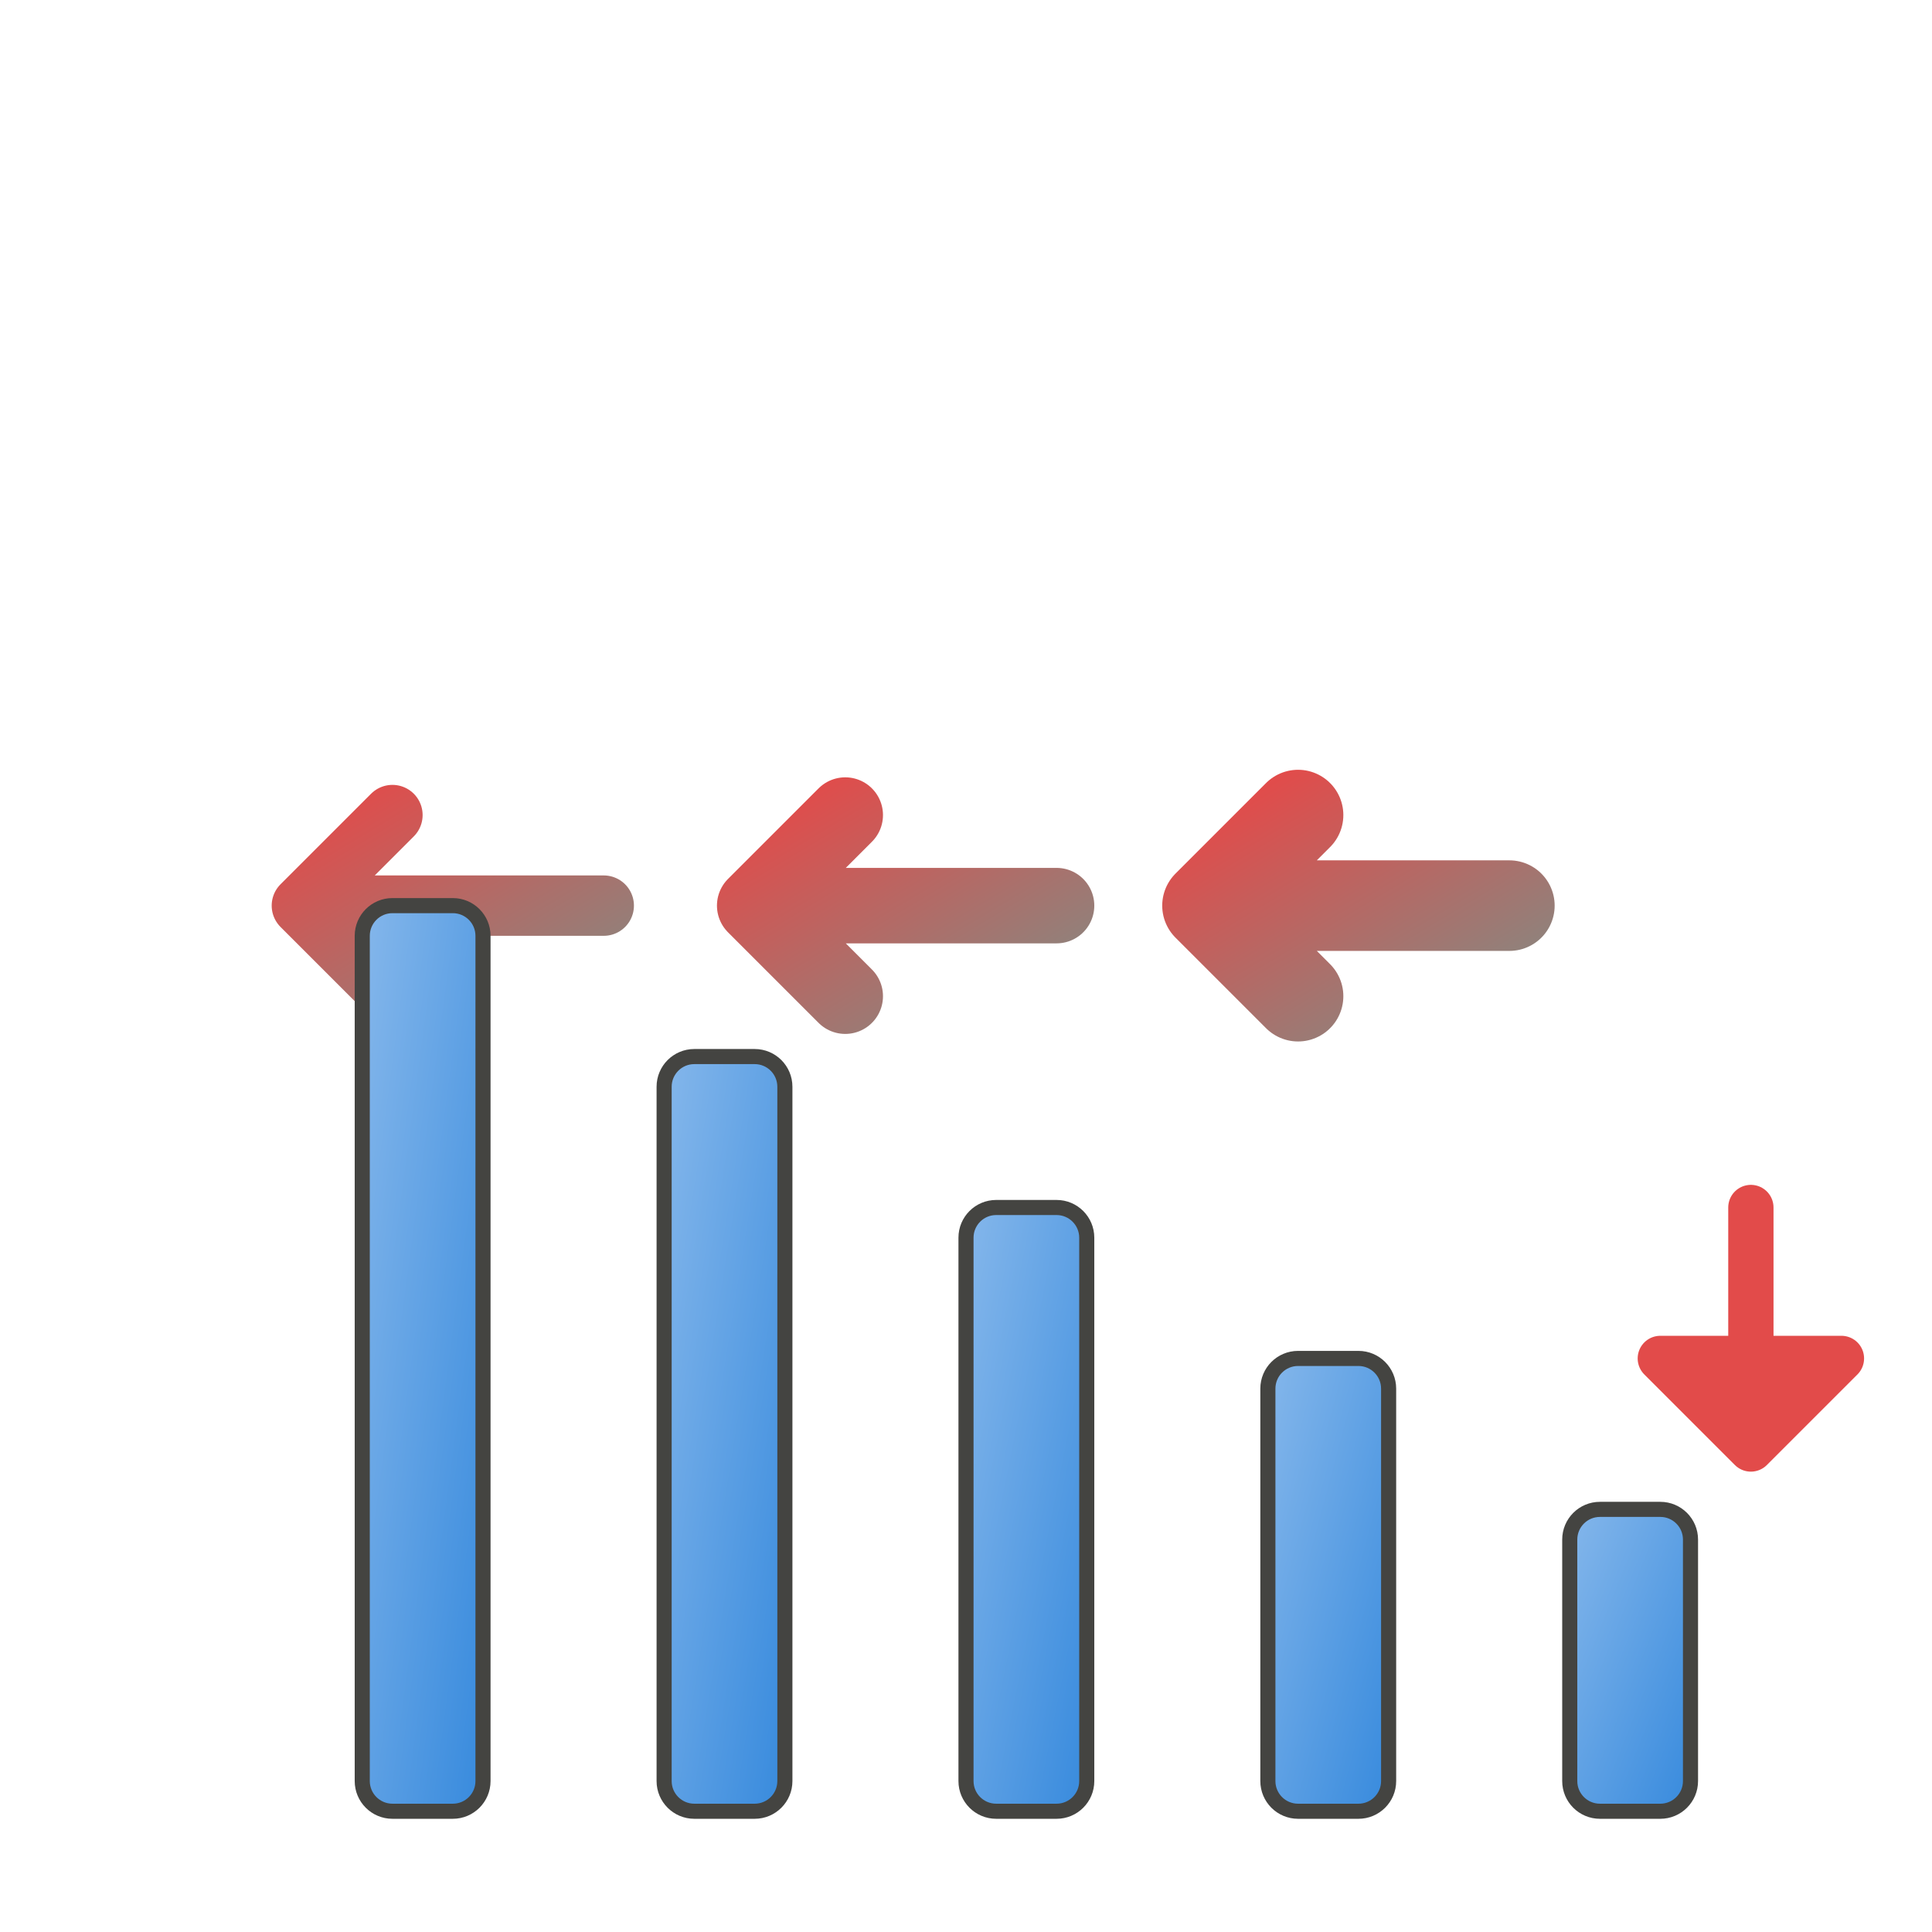
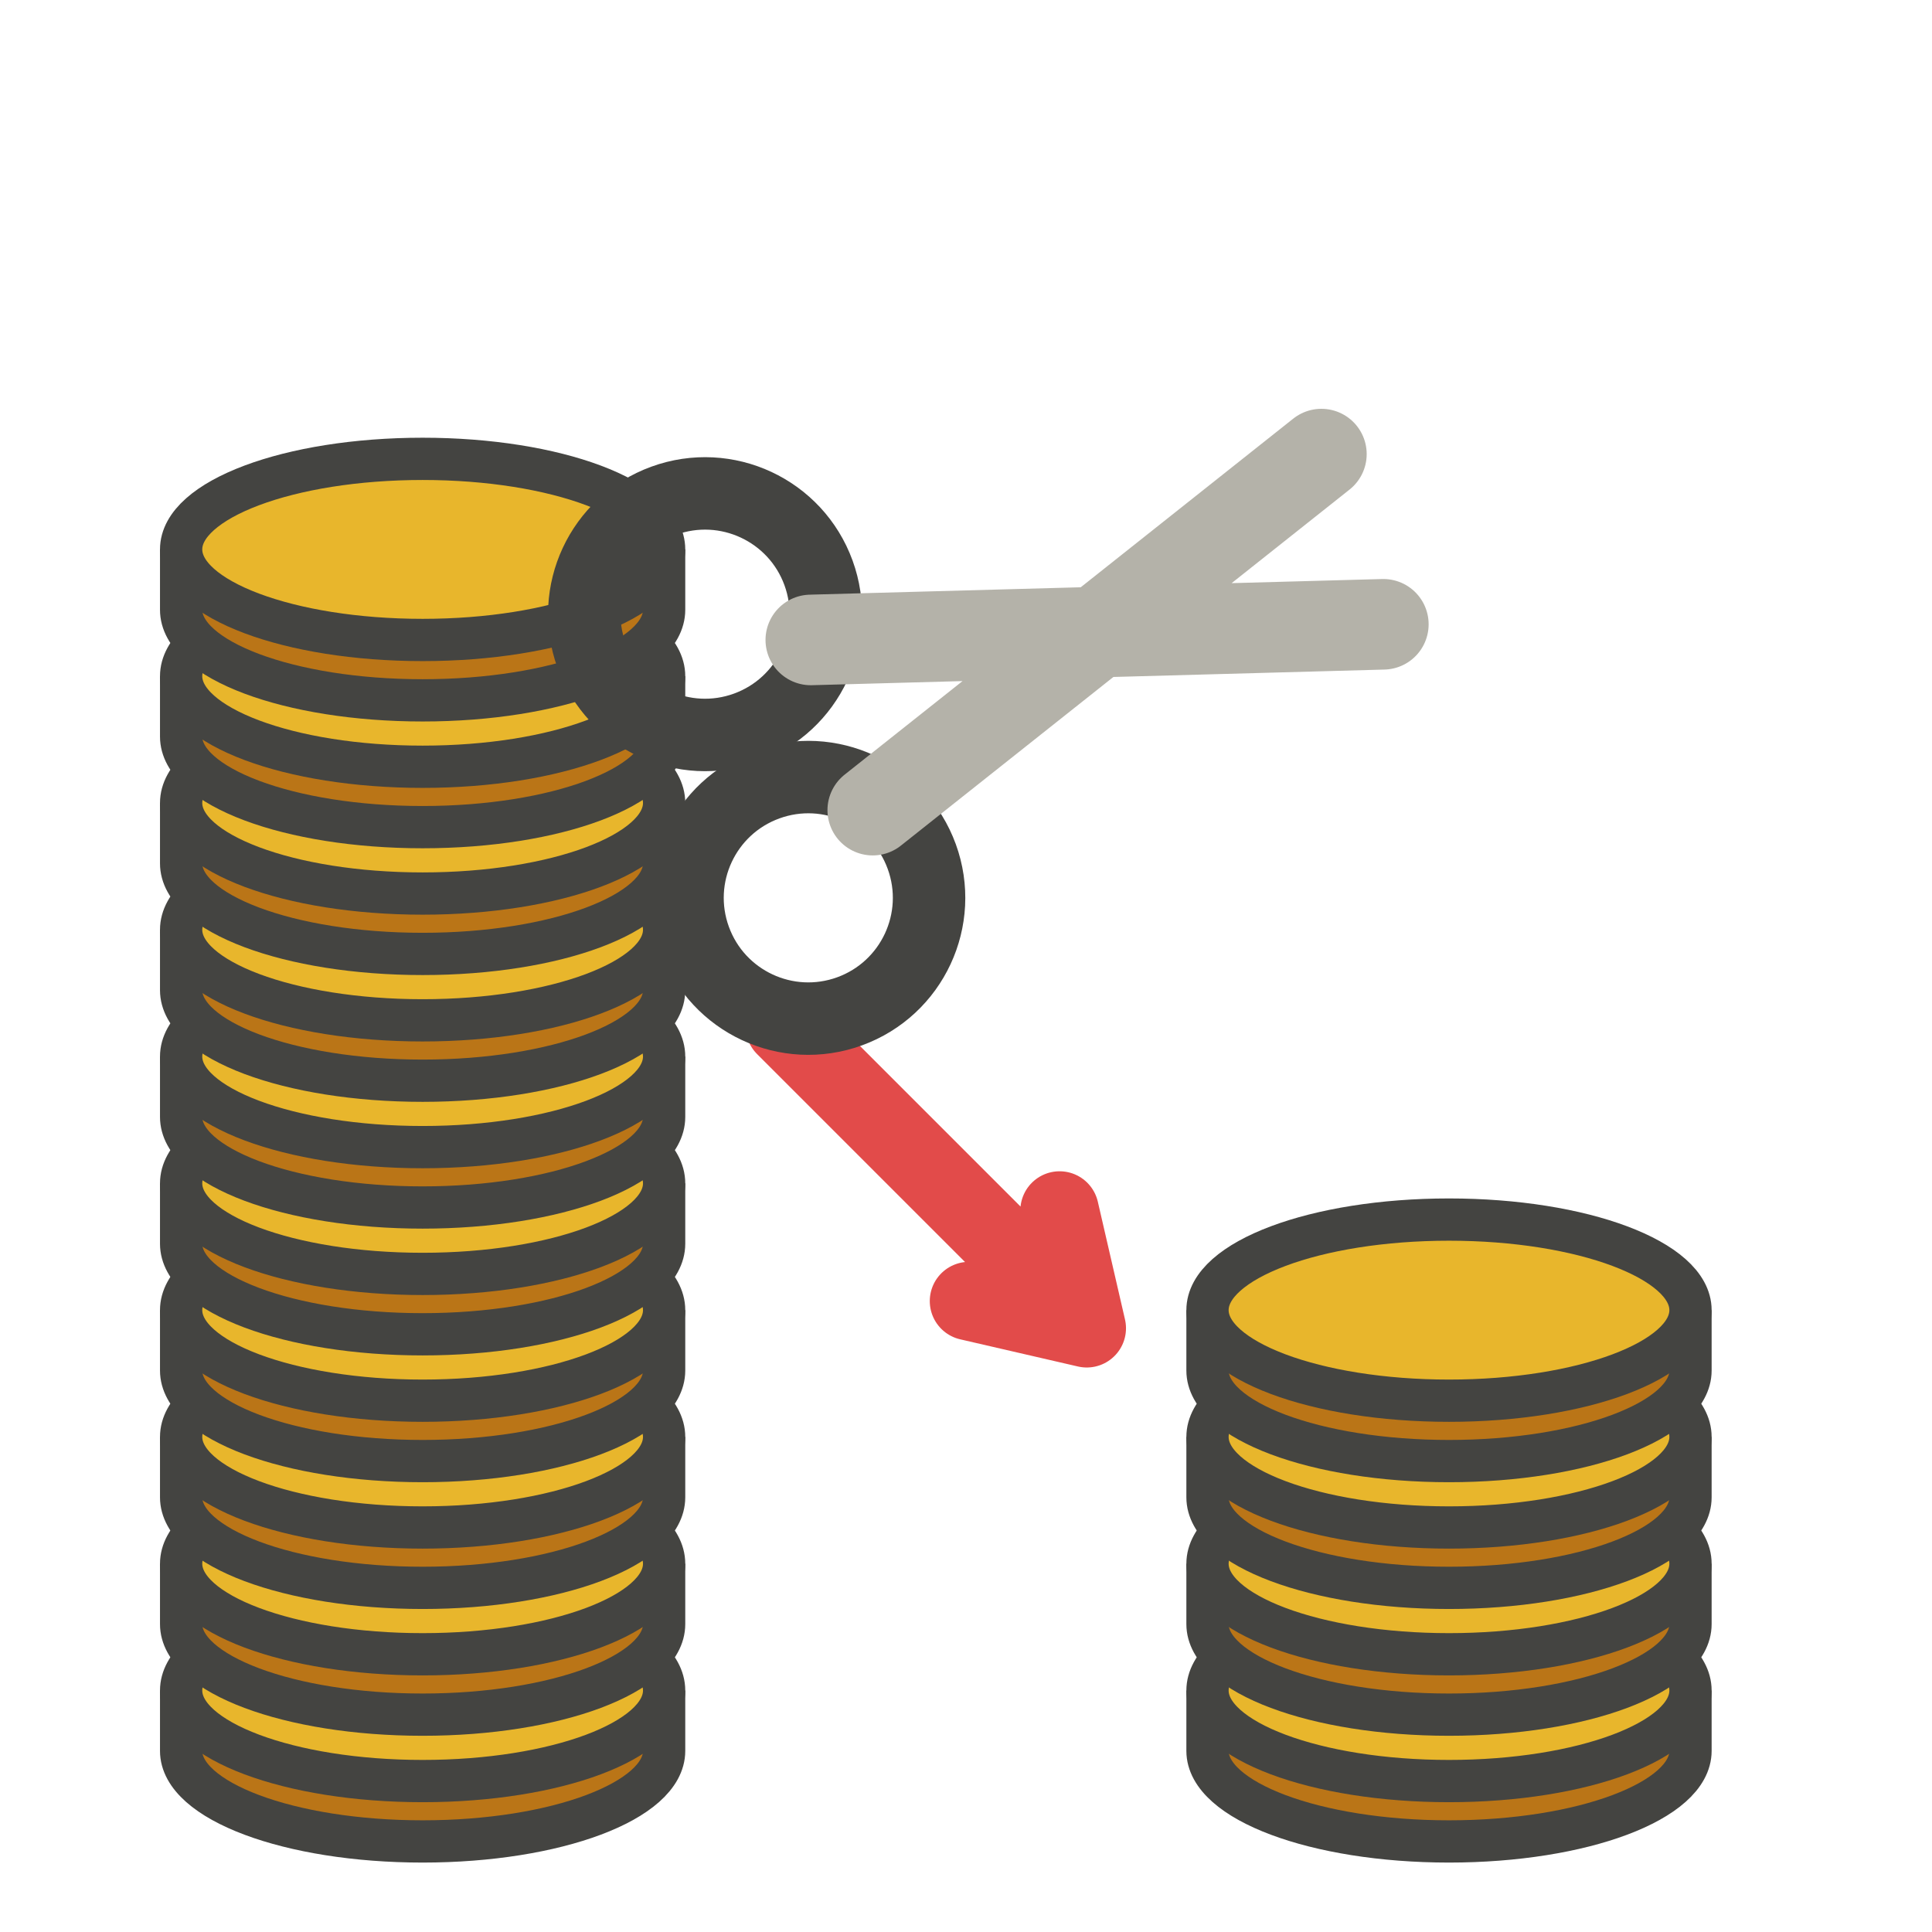
<svg xmlns="http://www.w3.org/2000/svg" viewBox="0 0 64 64">
-   <defs>
-     <linearGradient id="shrinkGrad" x1="0%" y1="0%" x2="100%" y2="100%">
-       <stop offset="0%" style="stop-color:#E24B4A" />
-       <stop offset="100%" style="stop-color:#888780" />
-     </linearGradient>
-     <linearGradient id="barGrad" x1="0%" y1="0%" x2="100%" y2="100%">
-       <stop offset="0%" style="stop-color:#85B7EB" />
-       <stop offset="100%" style="stop-color:#378ADD" />
-     </linearGradient>
-   </defs>
-   <path d="M50 30 L40 30 L43 27 M40 30 L43 33" stroke="url(#shrinkGrad)" stroke-width="3" fill="none" stroke-linecap="round" stroke-linejoin="round" />
-   <path d="M35 30 L25 30 L28 27 M25 30 L28 33" stroke="url(#shrinkGrad)" stroke-width="2.5" fill="none" stroke-linecap="round" stroke-linejoin="round" />
-   <path d="M20 30 L10 30 L13 27 M10 30 L13 33" stroke="url(#shrinkGrad)" stroke-width="2" fill="none" stroke-linecap="round" stroke-linejoin="round" />
-   <path d="M58 40 L58 45 L61 45 L58 48 L55 45 L58 45 L58 40" stroke="#E24B4A" stroke-width="1.5" fill="#E24B4A" stroke-linecap="round" stroke-linejoin="round" />
-   <rect x="12" y="30" width="4" height="30" fill="url(#barGrad)" stroke="#444441" stroke-width="0.5" rx="1" />
-   <rect x="22" y="35" width="4" height="25" fill="url(#barGrad)" stroke="#444441" stroke-width="0.5" rx="1" />
-   <rect x="32" y="40" width="4" height="20" fill="url(#barGrad)" stroke="#444441" stroke-width="0.5" rx="1" />
-   <rect x="42" y="45" width="4" height="15" fill="url(#barGrad)" stroke="#444441" stroke-width="0.5" rx="1" />
-   <rect x="52" y="50" width="4" height="10" fill="url(#barGrad)" stroke="#444441" stroke-width="0.5" rx="1" />
+   <path d="M6 56.0v2a8 3 0 0 0 16 0v-2" fill="#BA7517" stroke="#444441" stroke-width="1.4" />
+   <ellipse cx="14" cy="56.0" rx="8" ry="3" fill="#E8B62C" stroke="#444441" stroke-width="1.4" />
+   <path d="M6 51.8v2a8 3 0 0 0 16 0v-2" fill="#BA7517" stroke="#444441" stroke-width="1.4" />
+   <ellipse cx="14" cy="51.8" rx="8" ry="3" fill="#E8B62C" stroke="#444441" stroke-width="1.4" />
+   <path d="M6 47.6v2a8 3 0 0 0 16 0v-2" fill="#BA7517" stroke="#444441" stroke-width="1.4" />
+   <ellipse cx="14" cy="47.6" rx="8" ry="3" fill="#E8B62C" stroke="#444441" stroke-width="1.4" />
+   <path d="M6 43.4v2a8 3 0 0 0 16 0v-2" fill="#BA7517" stroke="#444441" stroke-width="1.4" />
+   <ellipse cx="14" cy="43.4" rx="8" ry="3" fill="#E8B62C" stroke="#444441" stroke-width="1.4" />
+   <path d="M6 39.2v2a8 3 0 0 0 16 0v-2" fill="#BA7517" stroke="#444441" stroke-width="1.4" />
+   <ellipse cx="14" cy="39.2" rx="8" ry="3" fill="#E8B62C" stroke="#444441" stroke-width="1.4" />
+   <path d="M6 35.0v2a8 3 0 0 0 16 0v-2" fill="#BA7517" stroke="#444441" stroke-width="1.4" />
+   <ellipse cx="14" cy="35.0" rx="8" ry="3" fill="#E8B62C" stroke="#444441" stroke-width="1.4" />
+   <path d="M6 30.8v2a8 3 0 0 0 16 0v-2" fill="#BA7517" stroke="#444441" stroke-width="1.4" />
+   <ellipse cx="14" cy="30.8" rx="8" ry="3" fill="#E8B62C" stroke="#444441" stroke-width="1.4" />
+   <path d="M6 26.6v2a8 3 0 0 0 16 0v-2" fill="#BA7517" stroke="#444441" stroke-width="1.4" />
+   <ellipse cx="14" cy="26.6" rx="8" ry="3" fill="#E8B62C" stroke="#444441" stroke-width="1.4" />
+   <path d="M6 22.4v2a8 3 0 0 0 16 0v-2" fill="#BA7517" stroke="#444441" stroke-width="1.4" />
+   <ellipse cx="14" cy="22.4" rx="8" ry="3" fill="#E8B62C" stroke="#444441" stroke-width="1.4" />
+   <path d="M6 18.2v2a8 3 0 0 0 16 0v-2" fill="#BA7517" stroke="#444441" stroke-width="1.4" />
+   <ellipse cx="14" cy="18.2" rx="8" ry="3" fill="#E8B62C" stroke="#444441" stroke-width="1.4" />
+   <path d="M40 56.0v2a8 3 0 0 0 16 0v-2" fill="#BA7517" stroke="#444441" stroke-width="1.4" />
+   <ellipse cx="48" cy="56.0" rx="8" ry="3" fill="#E8B62C" stroke="#444441" stroke-width="1.4" />
+   <path d="M40 51.8v2a8 3 0 0 0 16 0v-2" fill="#BA7517" stroke="#444441" stroke-width="1.4" />
+   <ellipse cx="48" cy="51.8" rx="8" ry="3" fill="#E8B62C" stroke="#444441" stroke-width="1.4" />
+   <path d="M40 47.6v2a8 3 0 0 0 16 0v-2" fill="#BA7517" stroke="#444441" stroke-width="1.4" />
+   <ellipse cx="48" cy="47.6" rx="8" ry="3" fill="#E8B62C" stroke="#444441" stroke-width="1.4" />
+   <path d="M40 43.4v2a8 3 0 0 0 16 0v-2" fill="#BA7517" stroke="#444441" stroke-width="1.4" />
+   <ellipse cx="48" cy="43.4" rx="8" ry="3" fill="#E8B62C" stroke="#444441" stroke-width="1.4" />
+   <path d="M26 34L36 44M32.1 43.1L36 44L35.1 40.1" fill="none" stroke="#E24B4A" stroke-width="2.6" stroke-linecap="round" stroke-linejoin="round" />
+   <g transform="rotate(-20 36 20)">
+     <circle cx="24" cy="16" r="4" fill="none" stroke="#444441" stroke-width="2.4" />
+     <circle cx="24" cy="26" r="4" fill="none" stroke="#444441" stroke-width="2.4" />
+     <path d="M27 18l18 6M27 24l18-6" stroke="#B4B2A9" stroke-width="3" stroke-linecap="round" />
+   </g>
</svg>
